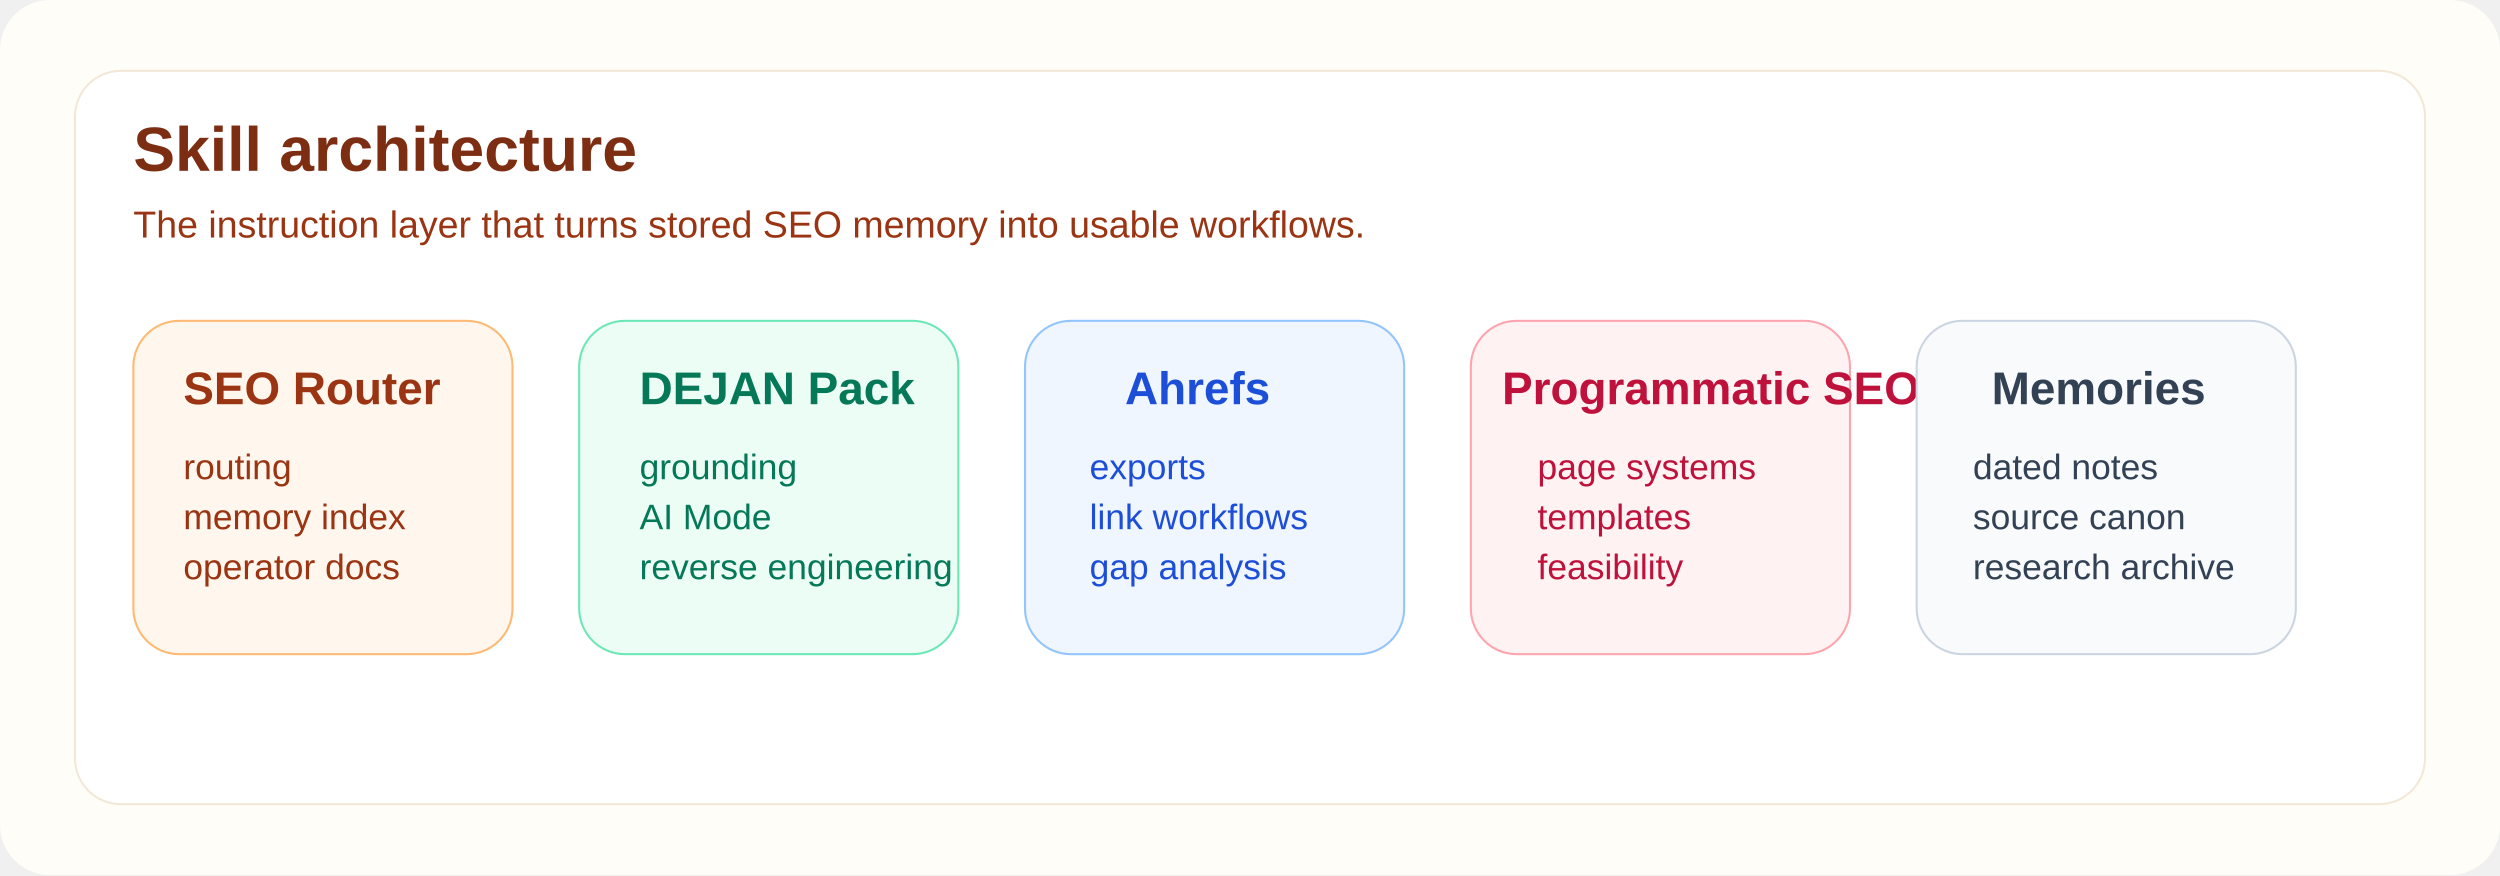
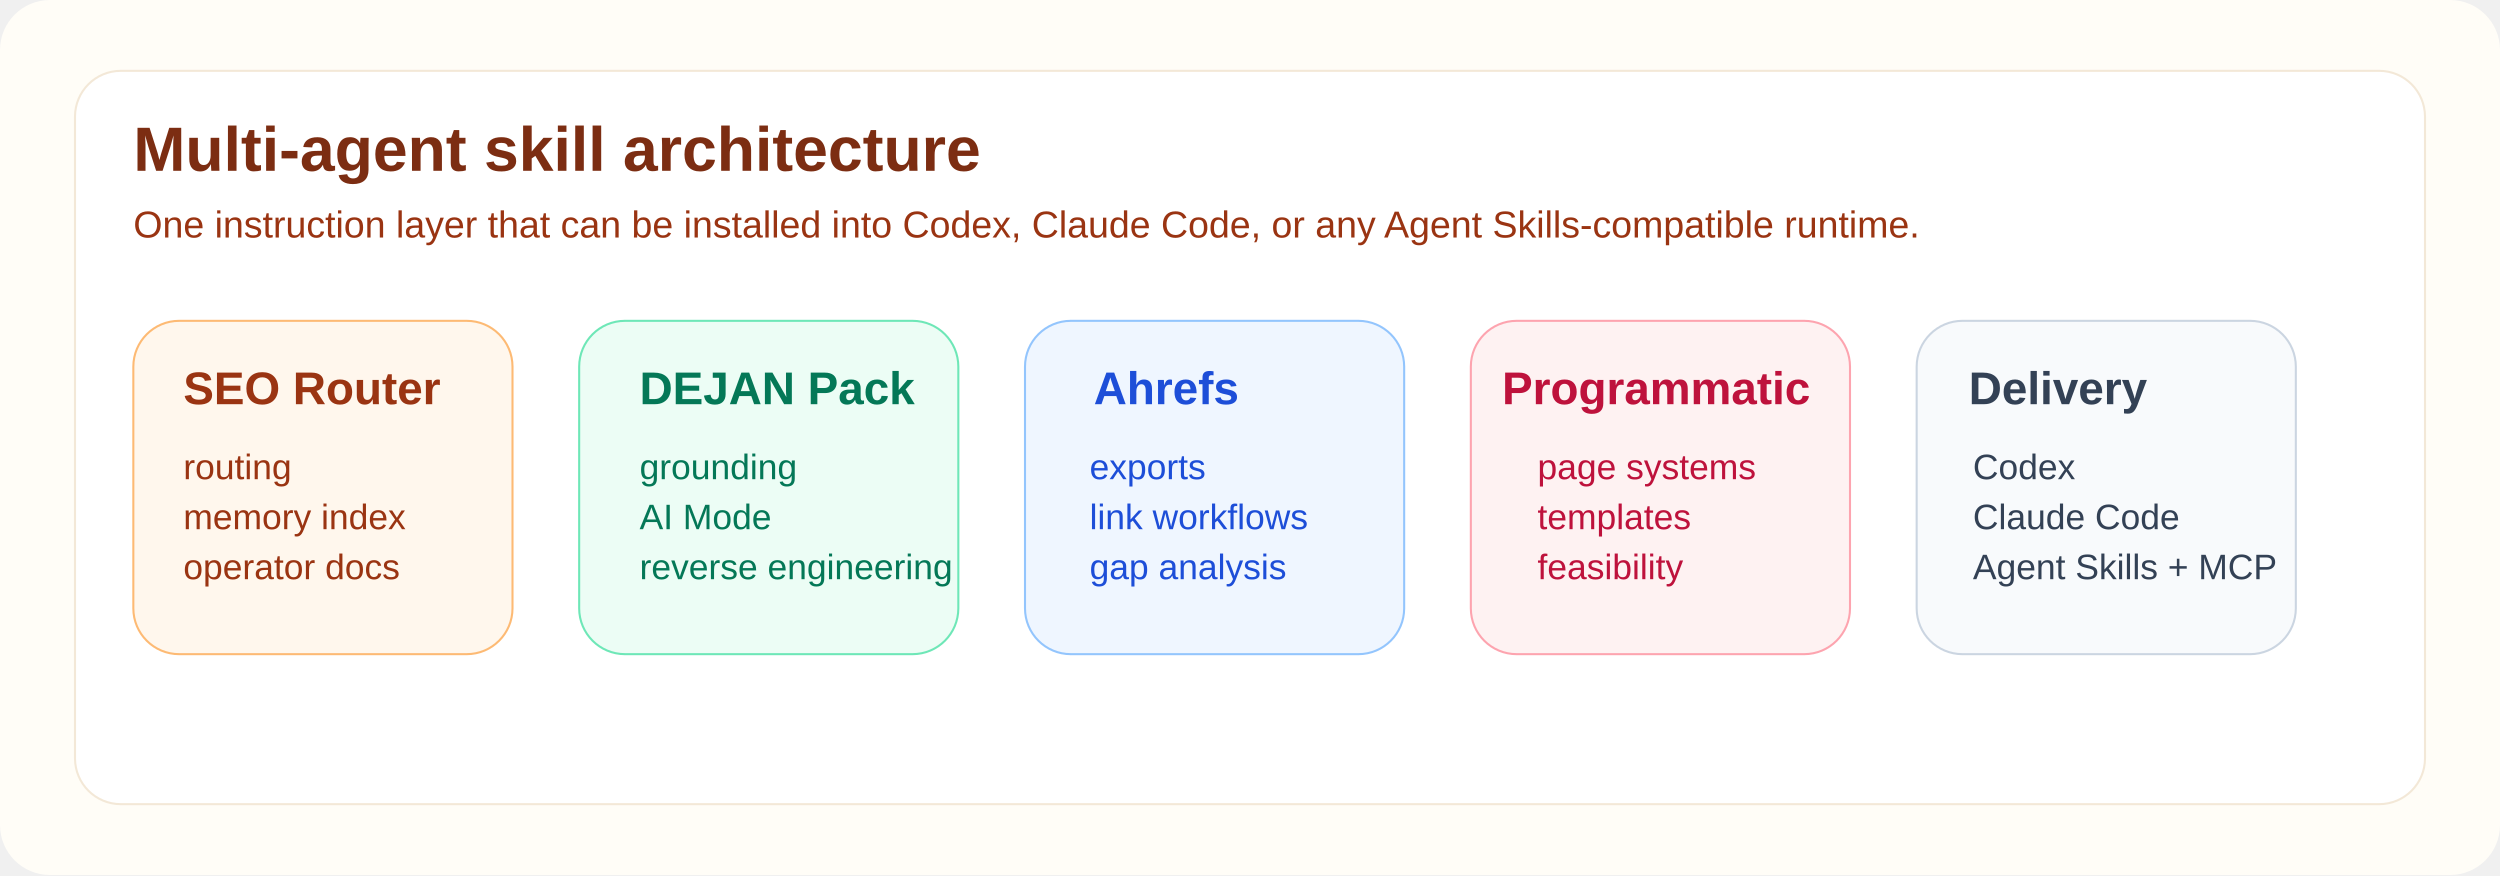
<svg xmlns="http://www.w3.org/2000/svg" width="1200" height="420" viewBox="0 0 1200 420" fill="none">
  <rect width="1200" height="420" rx="24" fill="#FFFDF7" />
  <rect x="36" y="34" width="1128" height="352" rx="22" fill="#FFFFFF" stroke="#F3E8D7" />
-   <text x="64" y="82" fill="#7C2D12" font-family="Arial, Helvetica, sans-serif" font-size="30" font-weight="800">Skill architecture</text>
-   <text x="64" y="114" fill="#9A3412" font-family="Arial, Helvetica, sans-serif" font-size="18">The instruction layer that turns stored SEO memory into usable workflows.</text>
+   <text x="64" y="82" fill="#7C2D12" font-family="Arial, Helvetica, sans-serif" font-size="30" font-weight="800">Multi-agent skill architecture</text>
+   <text x="64" y="114" fill="#9A3412" font-family="Arial, Helvetica, sans-serif" font-size="18">One instruction layer that can be installed into Codex, Claude Code, or any Agent Skills-compatible runtime.</text>
  <rect x="64" y="154" width="182" height="160" rx="22" fill="#FFF7ED" stroke="#FDBA74" />
  <text x="88" y="194" fill="#9A3412" font-family="Arial, Helvetica, sans-serif" font-size="22" font-weight="700">SEO Router</text>
  <text x="88" y="230" fill="#9A3412" font-family="Arial, Helvetica, sans-serif" font-size="17">routing</text>
  <text x="88" y="254" fill="#9A3412" font-family="Arial, Helvetica, sans-serif" font-size="17">memory index</text>
  <text x="88" y="278" fill="#9A3412" font-family="Arial, Helvetica, sans-serif" font-size="17">operator docs</text>
  <rect x="278" y="154" width="182" height="160" rx="22" fill="#ECFDF5" stroke="#6EE7B7" />
  <text x="307" y="194" fill="#047857" font-family="Arial, Helvetica, sans-serif" font-size="22" font-weight="700">DEJAN Pack</text>
  <text x="307" y="230" fill="#047857" font-family="Arial, Helvetica, sans-serif" font-size="17">grounding</text>
  <text x="307" y="254" fill="#047857" font-family="Arial, Helvetica, sans-serif" font-size="17">AI Mode</text>
  <text x="307" y="278" fill="#047857" font-family="Arial, Helvetica, sans-serif" font-size="17">reverse engineering</text>
  <rect x="492" y="154" width="182" height="160" rx="22" fill="#EFF6FF" stroke="#93C5FD" />
-   <text x="540" y="194" fill="#1D4ED8" font-family="Arial, Helvetica, sans-serif" font-size="22" font-weight="700">Ahrefs</text>
+   <text x="525" y="194" fill="#1D4ED8" font-family="Arial, Helvetica, sans-serif" font-size="22" font-weight="700">Ahrefs</text>
  <text x="523" y="230" fill="#1D4ED8" font-family="Arial, Helvetica, sans-serif" font-size="17">exports</text>
  <text x="523" y="254" fill="#1D4ED8" font-family="Arial, Helvetica, sans-serif" font-size="17">link workflows</text>
  <text x="523" y="278" fill="#1D4ED8" font-family="Arial, Helvetica, sans-serif" font-size="17">gap analysis</text>
  <rect x="706" y="154" width="182" height="160" rx="22" fill="#FEF2F2" stroke="#FDA4AF" />
-   <text x="721" y="194" fill="#BE123C" font-family="Arial, Helvetica, sans-serif" font-size="22" font-weight="700">Programmatic SEO</text>
+   <text x="721" y="194" fill="#BE123C" font-family="Arial, Helvetica, sans-serif" font-size="22" font-weight="700">Programmatic</text>
  <text x="738" y="230" fill="#BE123C" font-family="Arial, Helvetica, sans-serif" font-size="17">page systems</text>
  <text x="738" y="254" fill="#BE123C" font-family="Arial, Helvetica, sans-serif" font-size="17">templates</text>
  <text x="738" y="278" fill="#BE123C" font-family="Arial, Helvetica, sans-serif" font-size="17">feasibility</text>
  <rect x="920" y="154" width="182" height="160" rx="22" fill="#F8FAFC" stroke="#CBD5E1" />
-   <text x="956" y="194" fill="#334155" font-family="Arial, Helvetica, sans-serif" font-size="22" font-weight="700">Memories</text>
-   <text x="947" y="230" fill="#334155" font-family="Arial, Helvetica, sans-serif" font-size="17">dated notes</text>
-   <text x="947" y="254" fill="#334155" font-family="Arial, Helvetica, sans-serif" font-size="17">source canon</text>
-   <text x="947" y="278" fill="#334155" font-family="Arial, Helvetica, sans-serif" font-size="17">research archive</text>
+   <text x="945" y="194" fill="#334155" font-family="Arial, Helvetica, sans-serif" font-size="22" font-weight="700">Delivery</text>
+   <text x="947" y="230" fill="#334155" font-family="Arial, Helvetica, sans-serif" font-size="17">Codex</text>
+   <text x="947" y="254" fill="#334155" font-family="Arial, Helvetica, sans-serif" font-size="17">Claude Code</text>
+   <text x="947" y="278" fill="#334155" font-family="Arial, Helvetica, sans-serif" font-size="17">Agent Skills + MCP</text>
</svg>
